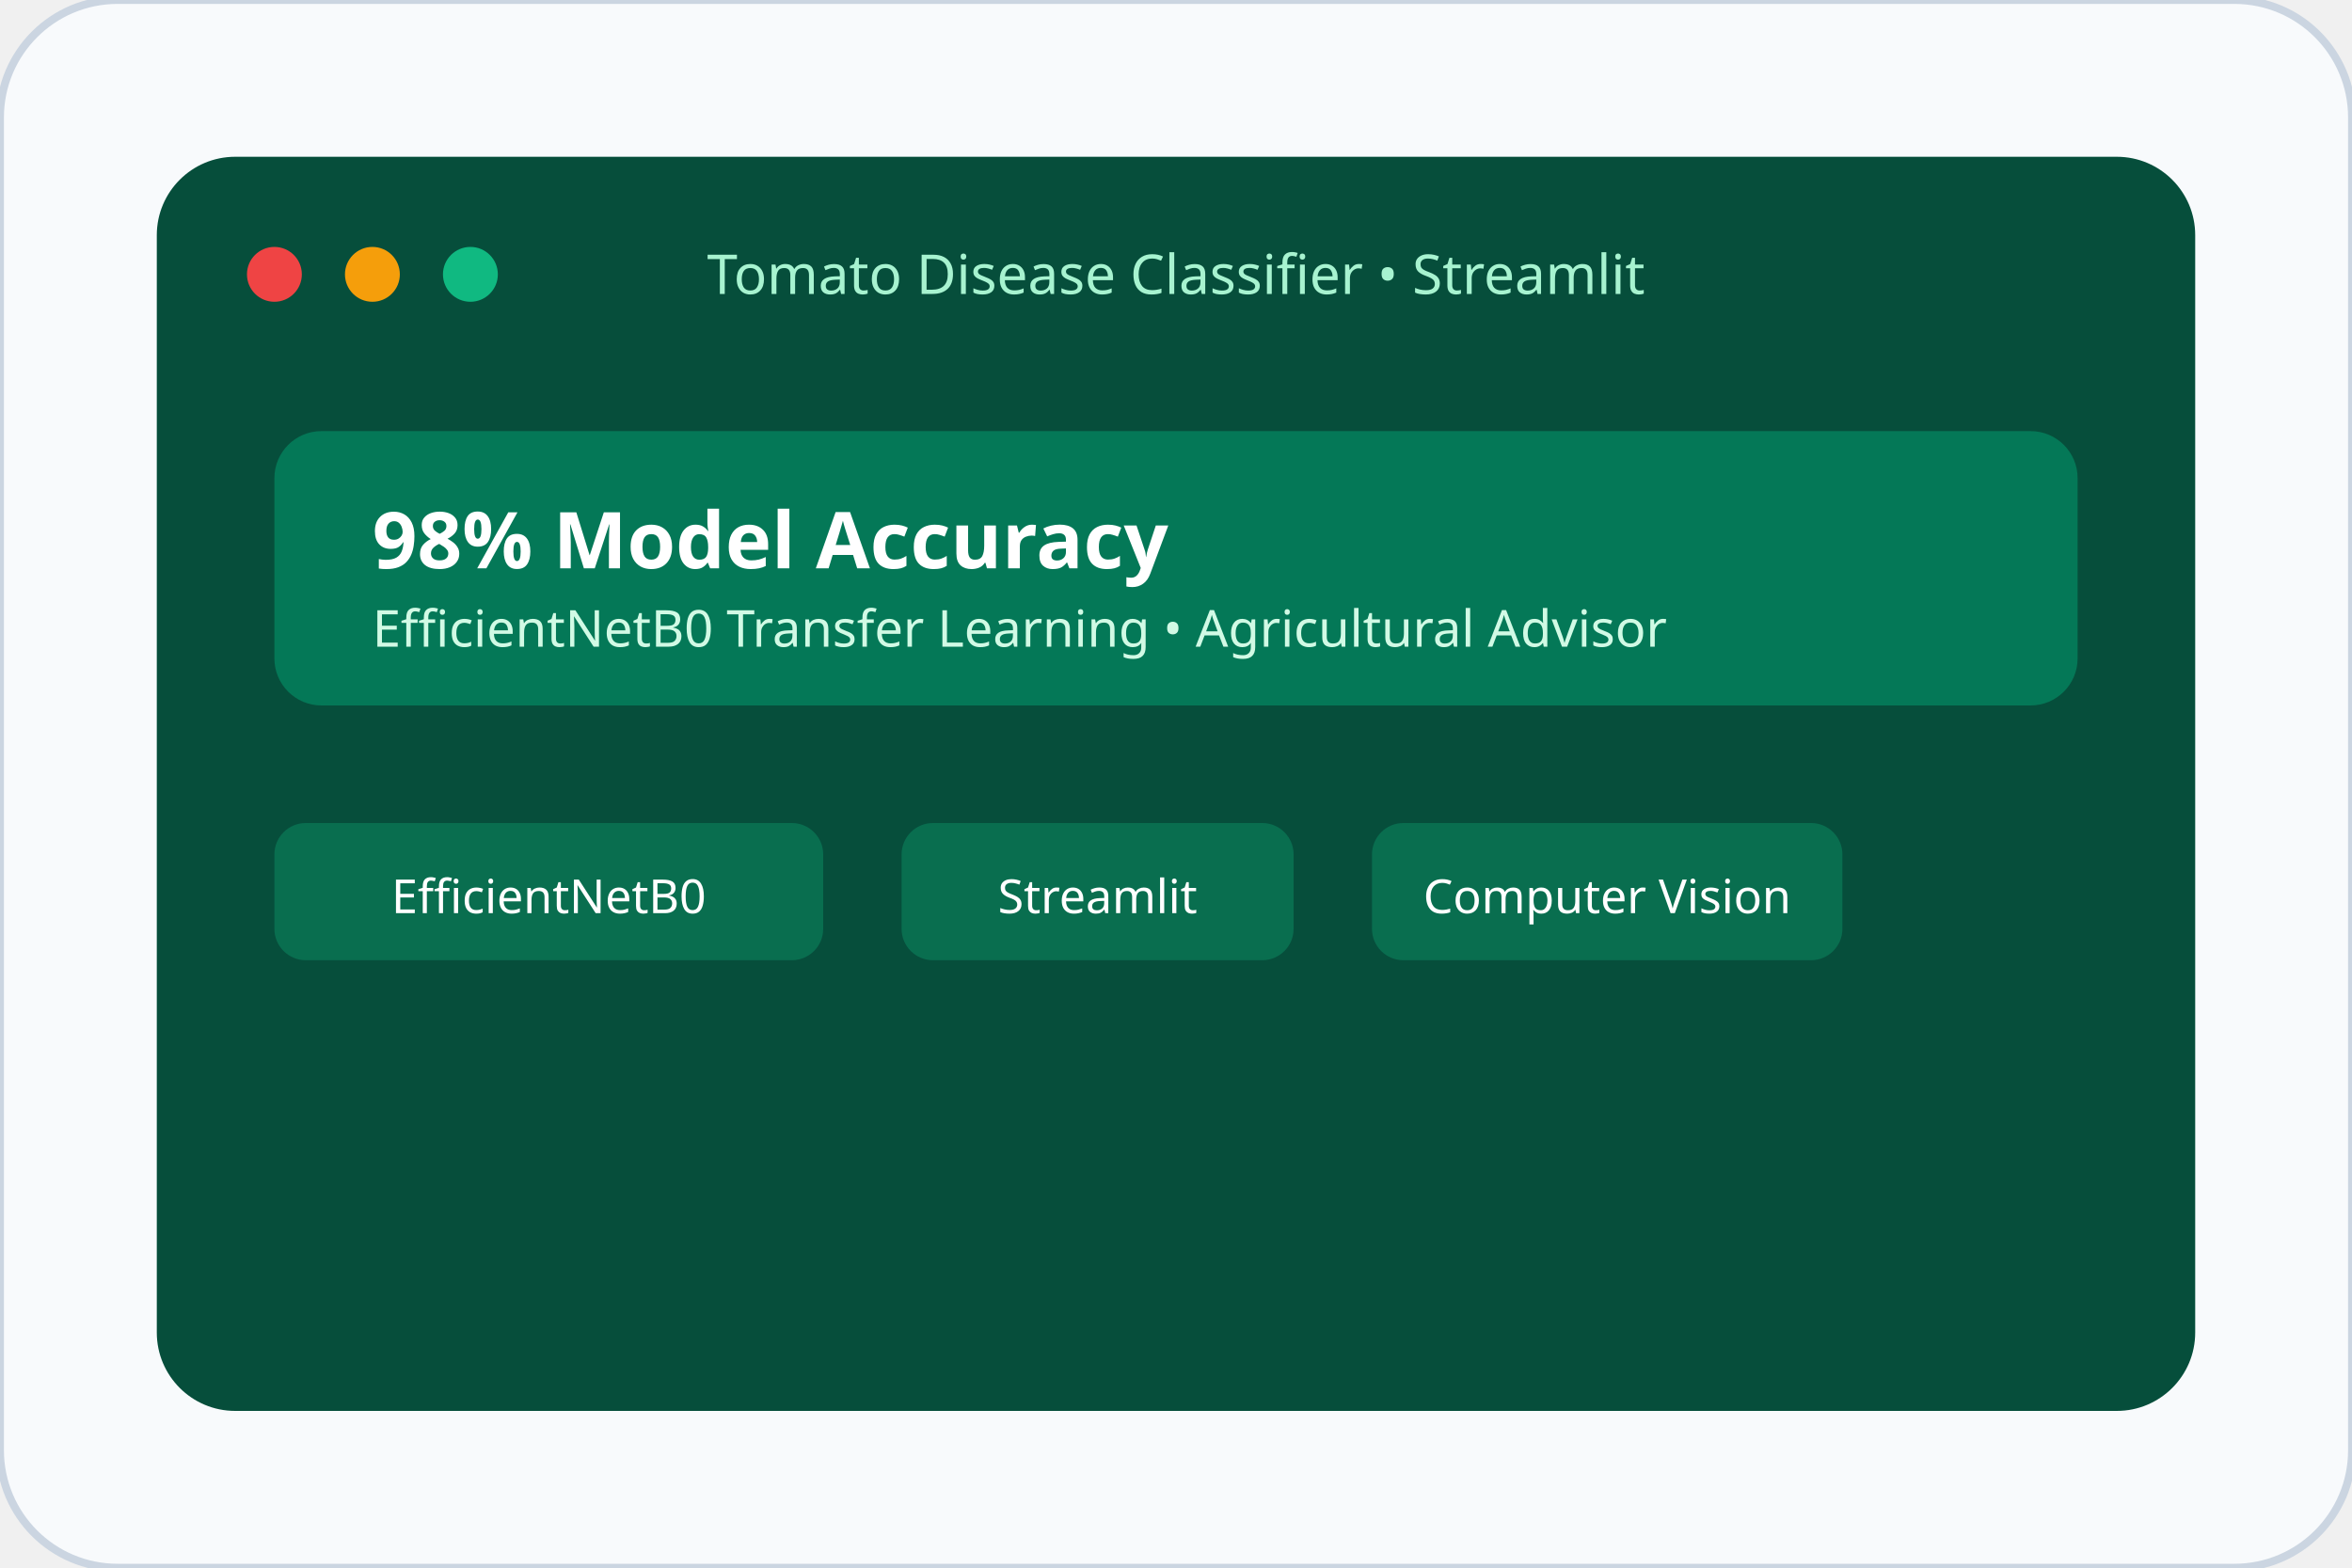
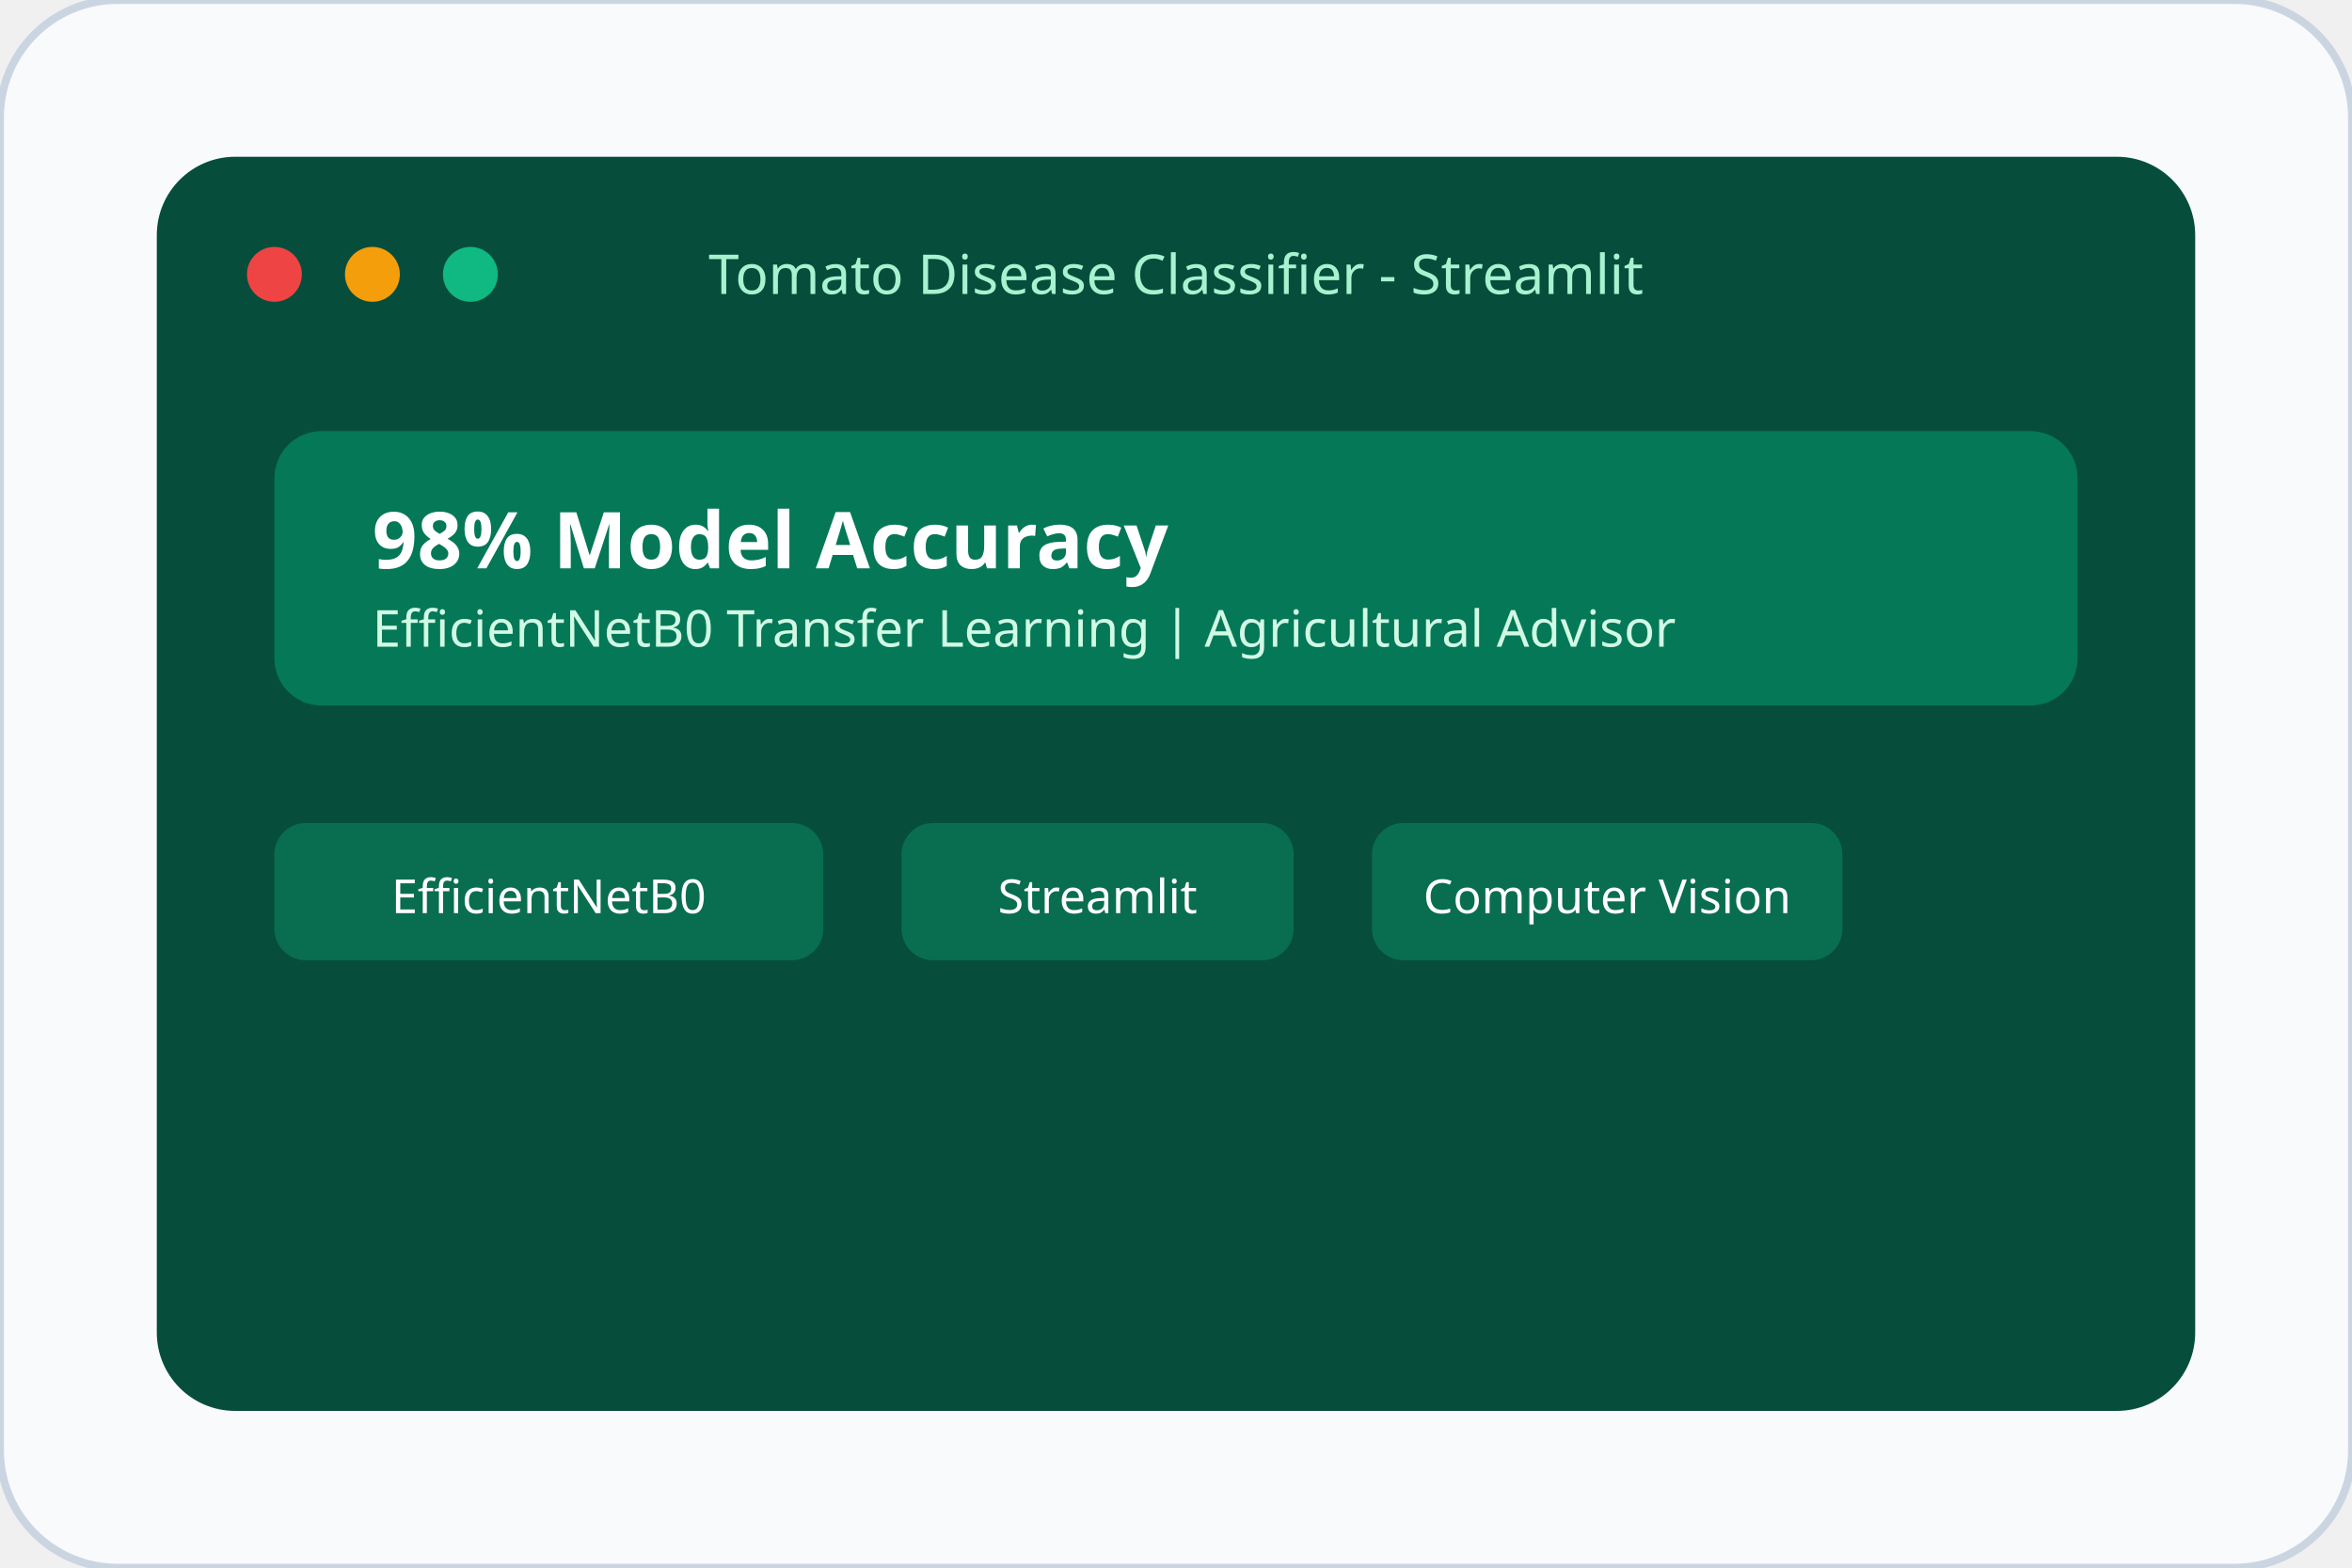
<svg xmlns="http://www.w3.org/2000/svg" viewBox="0 0 600 400" width="100%" height="100%">
  <rect width="600" height="400" rx="30" fill="#f8fafc" stroke="#cbd5e1" stroke-width="2" />
  <rect x="40" y="40" width="520" height="320" rx="20" fill="#064e3b" />
  <circle cx="70" cy="70" r="7" fill="#ef4444" />
  <circle cx="95" cy="70" r="7" fill="#f59e0b" />
  <circle cx="120" cy="70" r="7" fill="#10b981" />
-   <text x="300" y="75" font-family="'Poppins', sans-serif" font-size="14" fill="#a7f3d0" text-anchor="middle">Tomato Disease Classifier • Streamlit</text>
+   <text x="300" y="75" font-family="'Poppins', sans-serif" font-size="14" fill="#a7f3d0" text-anchor="middle">Tomato Disease Classifier - Streamlit</text>
  <rect x="70" y="110" width="460" height="70" rx="12" fill="#047857" />
  <text x="95" y="145" font-family="'Poppins', sans-serif" font-size="20" font-weight="600" fill="#ffffff">98% Model Accuracy</text>
-   <text x="95" y="165" font-family="'Poppins', sans-serif" font-size="13" fill="#d1fae5">EfficientNetB0 Transfer Learning • Agricultural Advisor</text>
+   <text x="95" y="165" font-family="'Poppins', sans-serif" font-size="13" fill="#d1fae5">EfficientNetB0 Transfer Learning | Agricultural Advisor</text>
  <rect x="70" y="210" width="140" height="35" rx="8" fill="#10b981" opacity="0.3" />
  <text x="140" y="233" font-family="'Poppins', sans-serif" font-size="12" fill="#ffffff" text-anchor="middle">EfficientNetB0</text>
  <rect x="230" y="210" width="100" height="35" rx="8" fill="#10b981" opacity="0.3" />
  <text x="280" y="233" font-family="'Poppins', sans-serif" font-size="12" fill="#ffffff" text-anchor="middle">Streamlit</text>
  <rect x="350" y="210" width="120" height="35" rx="8" fill="#10b981" opacity="0.3" />
  <text x="410" y="233" font-family="'Poppins', sans-serif" font-size="12" fill="#ffffff" text-anchor="middle">Computer Vision</text>
</svg>
